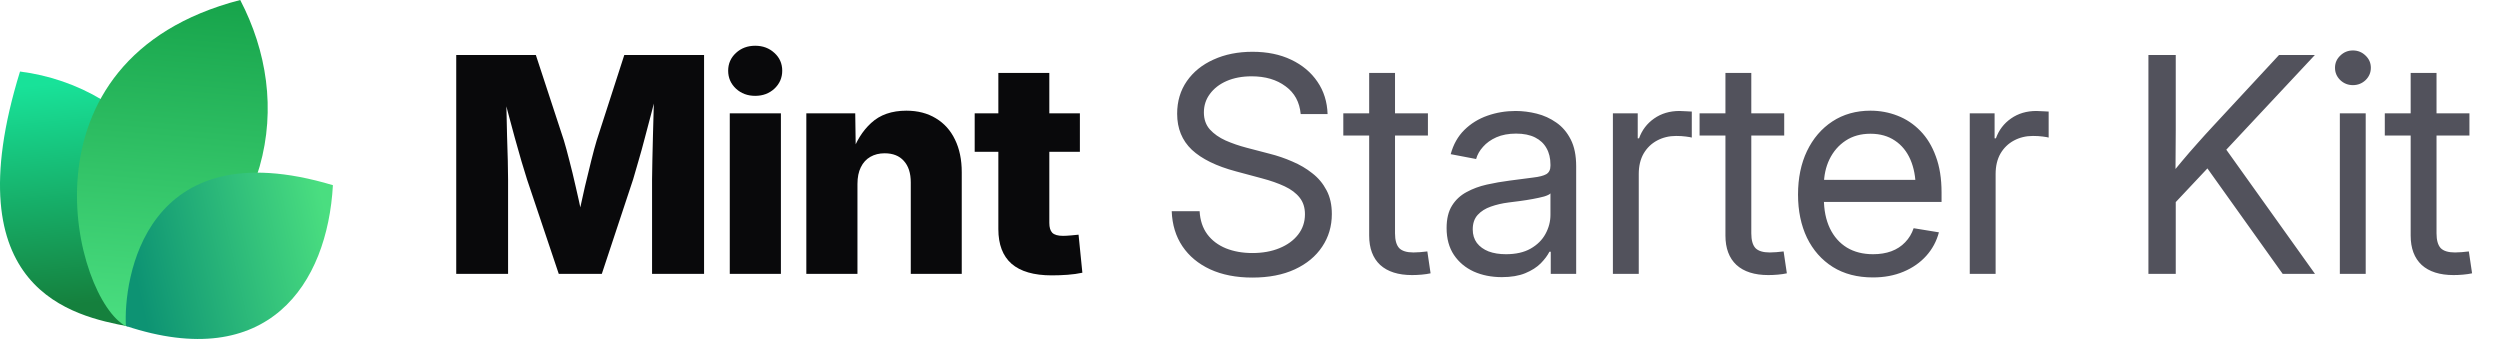
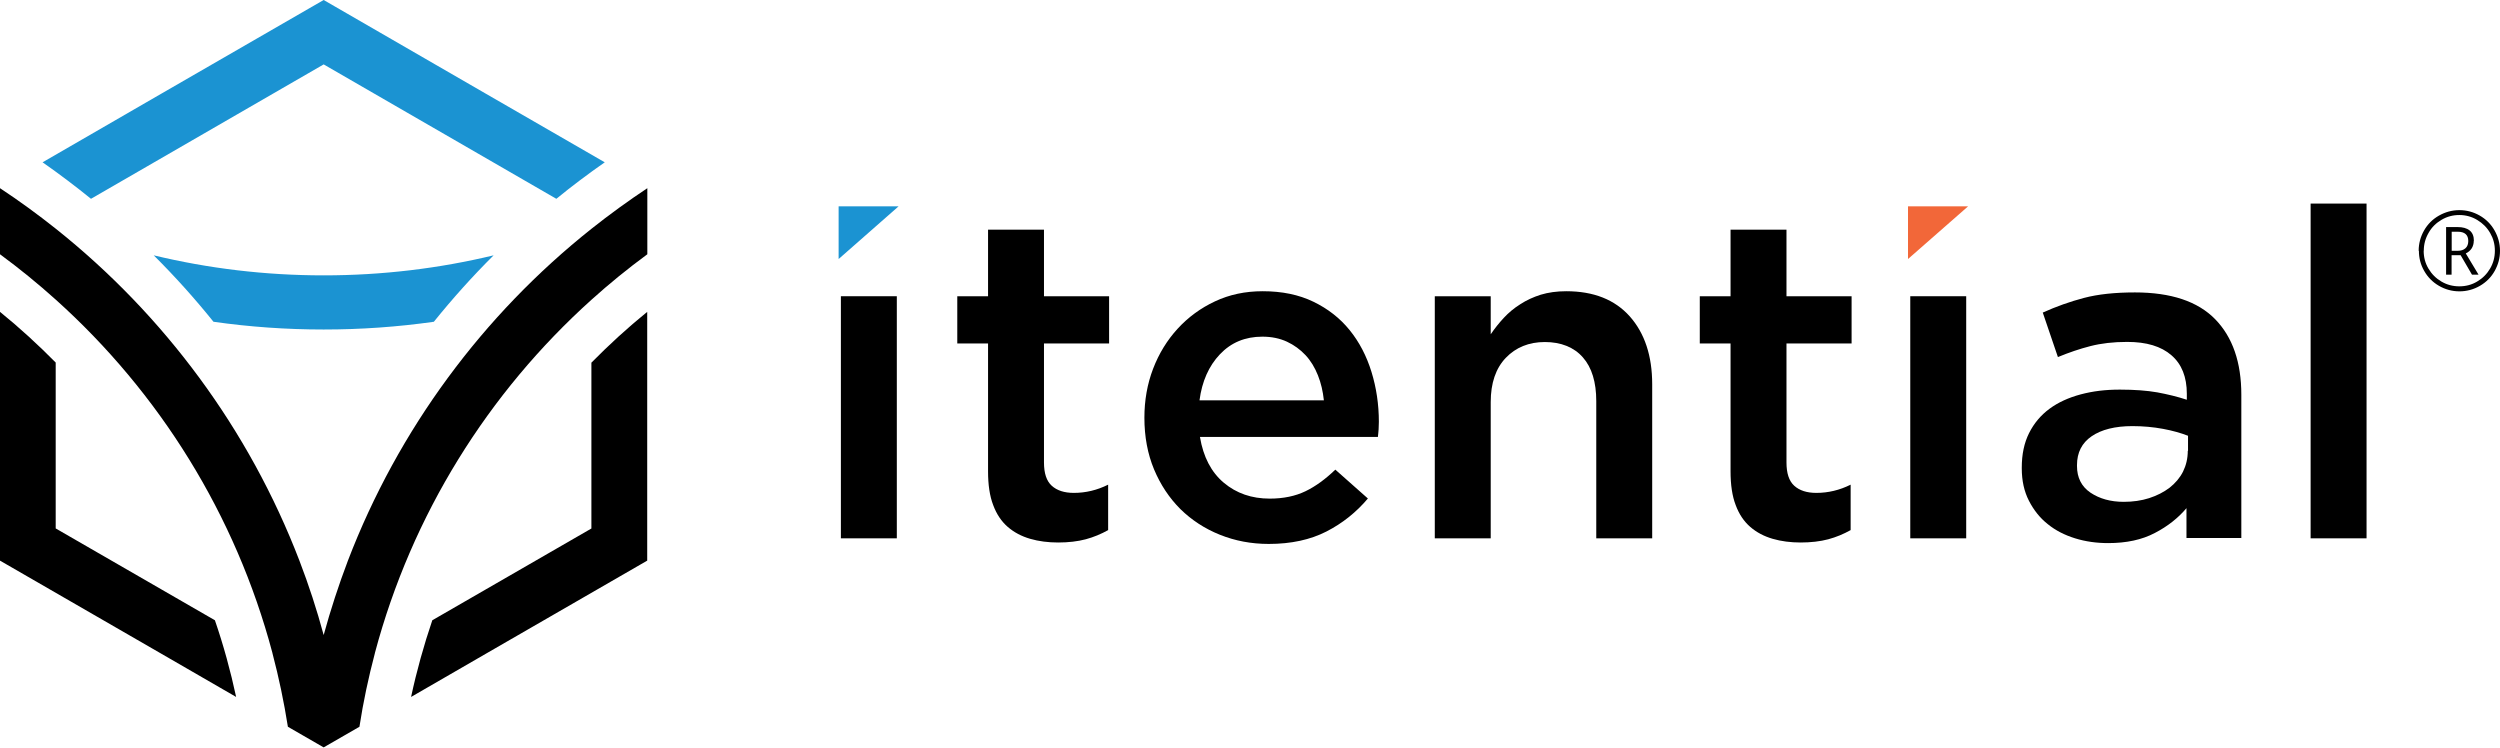
- <svg xmlns="http://www.w3.org/2000/svg" width="177" height="24" viewBox="0 0 177 24" fill="none">
-   <path d="M9.061 23.108C5.268 22.377 -3.391 20.627 1.417 5.064C9.634 6.099 16.973 14.064 9.061 23.108Z" fill="url(#paint0_linear_17557_2020)" />
-   <path d="M8.919 23.094C5.276 21.222 0.784 4.209 17.007 0C20.757 7.193 19.621 16.545 8.919 23.094Z" fill="url(#paint1_linear_17557_2020)" />
-   <path d="M8.914 23.079C8.735 19.882 10.159 9.085 23.57 13.111C23.181 20.123 18.984 26.418 8.914 23.079Z" fill="url(#paint2_linear_17557_2020)" />
-   <path d="M32.301 19.392V3.894H37.938L39.925 9.948C40.036 10.315 40.164 10.787 40.31 11.362C40.462 11.938 40.611 12.552 40.757 13.204C40.91 13.855 41.048 14.483 41.173 15.086C41.305 15.682 41.412 16.192 41.495 16.615H40.695C40.771 16.192 40.871 15.682 40.996 15.086C41.128 14.49 41.267 13.866 41.412 13.214C41.565 12.562 41.714 11.948 41.86 11.373C42.005 10.79 42.133 10.315 42.244 9.948L44.2 3.894H49.848V19.392H46.166V12.704C46.166 12.357 46.173 11.917 46.187 11.383C46.2 10.849 46.214 10.27 46.228 9.646C46.249 9.022 46.266 8.391 46.28 7.753C46.301 7.115 46.311 6.519 46.311 5.964H46.623C46.485 6.561 46.332 7.181 46.166 7.826C45.999 8.471 45.833 9.102 45.666 9.719C45.507 10.336 45.351 10.901 45.198 11.414C45.053 11.928 44.928 12.357 44.824 12.704L42.608 19.392H39.561L37.314 12.704C37.203 12.357 37.072 11.928 36.919 11.414C36.773 10.901 36.614 10.34 36.441 9.729C36.274 9.112 36.104 8.481 35.931 7.836C35.764 7.192 35.608 6.567 35.463 5.964H35.827C35.834 6.512 35.844 7.105 35.858 7.743C35.872 8.374 35.886 9.005 35.9 9.636C35.92 10.26 35.938 10.839 35.952 11.373C35.965 11.907 35.972 12.351 35.972 12.704V19.392H32.301ZM51.668 19.392V8.024H55.288V19.392H51.668ZM53.468 6.786C52.927 6.786 52.473 6.616 52.105 6.276C51.738 5.93 51.554 5.507 51.554 5.007C51.554 4.508 51.738 4.088 52.105 3.749C52.473 3.409 52.927 3.239 53.468 3.239C54.009 3.239 54.463 3.409 54.83 3.749C55.198 4.082 55.382 4.501 55.382 5.007C55.382 5.507 55.198 5.93 54.83 6.276C54.463 6.616 54.009 6.786 53.468 6.786ZM60.708 13.027V19.392H57.088V8.024H60.551L60.593 10.967H60.281C60.593 10.024 61.061 9.268 61.685 8.7C62.309 8.124 63.138 7.836 64.171 7.836C64.975 7.836 65.672 8.017 66.262 8.377C66.851 8.731 67.302 9.234 67.614 9.885C67.933 10.537 68.092 11.307 68.092 12.194V19.392H64.483V12.912C64.483 12.26 64.32 11.754 63.994 11.394C63.675 11.033 63.221 10.853 62.632 10.853C62.25 10.853 61.914 10.936 61.623 11.102C61.332 11.269 61.106 11.515 60.947 11.841C60.787 12.16 60.708 12.555 60.708 13.027ZM76.456 8.024V10.749H69.008V8.024H76.456ZM70.683 5.163H74.292V15.783C74.292 16.102 74.361 16.334 74.5 16.48C74.646 16.625 74.899 16.698 75.259 16.698C75.405 16.698 75.596 16.688 75.831 16.667C76.074 16.646 76.251 16.629 76.362 16.615L76.632 19.309C76.313 19.378 75.963 19.427 75.582 19.455C75.207 19.482 74.836 19.496 74.469 19.496C73.2 19.496 72.25 19.222 71.619 18.674C70.995 18.127 70.683 17.308 70.683 16.22V5.163Z" fill="#09090B" />
-   <path d="M88.667 19.652C87.523 19.652 86.528 19.458 85.682 19.07C84.843 18.681 84.188 18.137 83.716 17.437C83.245 16.736 82.992 15.908 82.957 14.951H84.933C84.968 15.596 85.148 16.14 85.474 16.584C85.8 17.021 86.24 17.354 86.795 17.582C87.35 17.804 87.974 17.915 88.667 17.915C89.388 17.915 90.026 17.801 90.581 17.572C91.143 17.343 91.583 17.024 91.902 16.615C92.228 16.199 92.391 15.717 92.391 15.169C92.391 14.698 92.266 14.306 92.017 13.994C91.767 13.675 91.413 13.408 90.956 13.193C90.498 12.978 89.954 12.787 89.323 12.621L87.502 12.132C86.123 11.765 85.082 11.255 84.382 10.603C83.689 9.944 83.342 9.095 83.342 8.055C83.342 7.174 83.571 6.404 84.028 5.746C84.486 5.087 85.117 4.577 85.921 4.217C86.726 3.849 87.645 3.666 88.678 3.666C89.718 3.666 90.63 3.853 91.413 4.227C92.204 4.602 92.824 5.122 93.275 5.787C93.726 6.446 93.965 7.209 93.993 8.076H92.089C92.013 7.23 91.656 6.574 91.018 6.11C90.387 5.638 89.586 5.403 88.615 5.403C87.95 5.403 87.36 5.513 86.847 5.735C86.341 5.957 85.946 6.262 85.661 6.651C85.377 7.032 85.235 7.469 85.235 7.961C85.235 8.447 85.377 8.849 85.661 9.168C85.946 9.48 86.317 9.74 86.774 9.948C87.232 10.149 87.724 10.319 88.251 10.457L89.884 10.884C90.439 11.023 90.977 11.206 91.496 11.435C92.023 11.657 92.495 11.934 92.911 12.267C93.334 12.593 93.67 12.995 93.92 13.474C94.17 13.945 94.294 14.504 94.294 15.149C94.294 16.015 94.066 16.788 93.608 17.468C93.157 18.148 92.512 18.681 91.673 19.07C90.834 19.458 89.832 19.652 88.667 19.652ZM101.097 8.024V9.594H95.106V8.024H101.097ZM96.937 5.163H98.767V16.521C98.767 17 98.865 17.347 99.059 17.562C99.26 17.77 99.6 17.874 100.078 17.874C100.21 17.874 100.366 17.867 100.546 17.853C100.733 17.832 100.903 17.815 101.056 17.801L101.285 19.351C101.097 19.392 100.886 19.423 100.65 19.444C100.414 19.465 100.189 19.475 99.974 19.475C98.996 19.475 98.244 19.236 97.717 18.758C97.197 18.272 96.937 17.579 96.937 16.677V5.163ZM106.33 19.621C105.595 19.621 104.932 19.489 104.343 19.226C103.754 18.955 103.285 18.564 102.939 18.05C102.592 17.53 102.419 16.896 102.419 16.147C102.419 15.495 102.547 14.965 102.804 14.556C103.06 14.146 103.403 13.828 103.833 13.599C104.263 13.363 104.742 13.186 105.269 13.068C105.796 12.95 106.333 12.857 106.881 12.787C107.574 12.69 108.132 12.617 108.555 12.569C108.978 12.52 109.287 12.441 109.481 12.33C109.675 12.212 109.772 12.014 109.772 11.737V11.654C109.772 11.203 109.679 10.815 109.492 10.489C109.311 10.163 109.041 9.91 108.68 9.729C108.32 9.549 107.872 9.459 107.338 9.459C106.805 9.459 106.34 9.546 105.945 9.719C105.556 9.892 105.241 10.118 104.998 10.395C104.755 10.665 104.593 10.953 104.509 11.258L102.71 10.915C102.897 10.222 103.22 9.65 103.677 9.199C104.135 8.748 104.679 8.412 105.31 8.19C105.941 7.968 106.607 7.857 107.307 7.857C107.8 7.857 108.295 7.92 108.795 8.044C109.301 8.169 109.765 8.381 110.188 8.679C110.611 8.97 110.951 9.369 111.208 9.875C111.464 10.374 111.593 11.005 111.593 11.768V19.392H109.793V17.822H109.7C109.568 18.085 109.363 18.359 109.086 18.643C108.809 18.921 108.444 19.153 107.994 19.34C107.543 19.527 106.988 19.621 106.33 19.621ZM106.621 17.998C107.321 17.998 107.904 17.867 108.368 17.603C108.84 17.333 109.19 16.986 109.419 16.563C109.654 16.133 109.772 15.682 109.772 15.211V13.692C109.703 13.769 109.554 13.841 109.325 13.911C109.096 13.973 108.829 14.032 108.524 14.088C108.226 14.143 107.921 14.192 107.609 14.233C107.304 14.275 107.033 14.309 106.798 14.337C106.354 14.393 105.938 14.49 105.549 14.628C105.168 14.76 104.86 14.954 104.624 15.211C104.388 15.467 104.27 15.811 104.27 16.241C104.27 16.615 104.367 16.934 104.561 17.198C104.762 17.461 105.04 17.662 105.393 17.801C105.747 17.933 106.156 17.998 106.621 17.998ZM114.193 19.392V8.024H115.951V9.792H116.045C116.253 9.209 116.61 8.741 117.116 8.388C117.622 8.034 118.219 7.857 118.905 7.857C119.058 7.857 119.217 7.864 119.384 7.878C119.55 7.885 119.682 7.892 119.779 7.899V9.74C119.716 9.719 119.578 9.695 119.363 9.667C119.155 9.639 118.922 9.625 118.666 9.625C118.174 9.625 117.726 9.733 117.324 9.948C116.922 10.163 116.603 10.471 116.367 10.874C116.138 11.276 116.024 11.758 116.024 12.319V19.392H114.193ZM126.322 8.024V9.594H120.33V8.024H126.322ZM122.161 5.163H123.992V16.521C123.992 17 124.089 17.347 124.283 17.562C124.484 17.77 124.824 17.874 125.302 17.874C125.434 17.874 125.59 17.867 125.77 17.853C125.958 17.832 126.127 17.815 126.28 17.801L126.509 19.351C126.322 19.392 126.11 19.423 125.874 19.444C125.639 19.465 125.413 19.475 125.198 19.475C124.221 19.475 123.468 19.236 122.941 18.758C122.421 18.272 122.161 17.579 122.161 16.677V5.163ZM132.604 19.642C131.502 19.642 130.555 19.396 129.765 18.903C128.974 18.404 128.364 17.714 127.934 16.834C127.511 15.946 127.3 14.927 127.3 13.775C127.3 12.611 127.511 11.584 127.934 10.697C128.364 9.802 128.964 9.102 129.734 8.596C130.51 8.089 131.408 7.836 132.428 7.836C133.1 7.836 133.738 7.954 134.341 8.19C134.952 8.426 135.489 8.783 135.954 9.261C136.425 9.74 136.793 10.343 137.056 11.071C137.327 11.792 137.462 12.645 137.462 13.63V14.296H128.433V12.735H136.463L135.631 13.297C135.631 12.541 135.506 11.876 135.257 11.3C135.007 10.725 134.643 10.277 134.165 9.958C133.686 9.632 133.107 9.469 132.428 9.469C131.748 9.469 131.162 9.632 130.67 9.958C130.177 10.284 129.796 10.725 129.526 11.279C129.262 11.827 129.13 12.441 129.13 13.12V14.046C129.13 14.864 129.273 15.572 129.557 16.168C129.841 16.757 130.243 17.211 130.763 17.53C131.283 17.842 131.901 17.998 132.615 17.998C133.093 17.998 133.523 17.929 133.905 17.79C134.293 17.645 134.619 17.433 134.882 17.156C135.153 16.879 135.354 16.546 135.486 16.157L137.275 16.449C137.108 17.08 136.81 17.634 136.38 18.113C135.95 18.591 135.413 18.966 134.768 19.236C134.123 19.507 133.402 19.642 132.604 19.642ZM139.459 19.392V8.024H141.217V9.792H141.311C141.519 9.209 141.876 8.741 142.382 8.388C142.888 8.034 143.485 7.857 144.171 7.857C144.324 7.857 144.483 7.864 144.649 7.878C144.816 7.885 144.948 7.892 145.045 7.899V9.74C144.982 9.719 144.844 9.695 144.629 9.667C144.421 9.639 144.188 9.625 143.932 9.625C143.439 9.625 142.992 9.733 142.59 9.948C142.188 10.163 141.869 10.471 141.633 10.874C141.404 11.276 141.29 11.758 141.29 12.319V19.392H139.459ZM153.429 14.961V12.715C153.783 12.257 154.136 11.82 154.49 11.404C154.844 10.981 155.204 10.565 155.572 10.156C155.939 9.74 156.314 9.327 156.695 8.918L161.355 3.894H163.893L157.277 10.967H157.184L153.429 14.961ZM152.108 19.392V3.894H154.043V9.241L154.022 12.559L154.043 13.505V19.392H152.108ZM161.615 19.392L155.967 11.477L157.173 9.969L163.903 19.392H161.615ZM165.661 19.392V8.024H167.492V19.392H165.661ZM166.587 6.027C166.24 6.027 165.942 5.909 165.692 5.673C165.443 5.43 165.318 5.139 165.318 4.799C165.318 4.459 165.443 4.172 165.692 3.936C165.942 3.693 166.24 3.572 166.587 3.572C166.934 3.572 167.232 3.693 167.482 3.936C167.731 4.172 167.856 4.459 167.856 4.799C167.856 5.139 167.731 5.43 167.482 5.673C167.232 5.909 166.934 6.027 166.587 6.027ZM174.836 8.024V9.594H168.844V8.024H174.836ZM170.675 5.163H172.506V16.521C172.506 17 172.603 17.347 172.797 17.562C172.998 17.77 173.338 17.874 173.816 17.874C173.948 17.874 174.104 17.867 174.284 17.853C174.472 17.832 174.641 17.815 174.794 17.801L175.023 19.351C174.836 19.392 174.624 19.423 174.388 19.444C174.153 19.465 173.927 19.475 173.712 19.475C172.735 19.475 171.982 19.236 171.455 18.758C170.935 18.272 170.675 17.579 170.675 16.677V5.163Z" fill="#52525C" />
+ <svg xmlns="http://www.w3.org/2000/svg" id="Layer_1" data-name="Layer 1" viewBox="0 0 209.63 62.67">
  <defs>
-     <linearGradient id="paint0_linear_17557_2020" x1="3.776" y1="5.916" x2="5.232" y2="21.559" gradientUnits="userSpaceOnUse">
-       <stop stop-color="#18E299" />
-       <stop offset="1" stop-color="#15803D" />
-     </linearGradient>
-     <linearGradient id="paint1_linear_17557_2020" x1="12.171" y1="-0.718" x2="10.19" y2="22.983" gradientUnits="userSpaceOnUse">
-       <stop stop-color="#16A34A" />
-       <stop offset="1" stop-color="#4ADE80" />
-     </linearGradient>
-     <linearGradient id="paint2_linear_17557_2020" x1="23.133" y1="15.353" x2="9.338" y2="18.52" gradientUnits="userSpaceOnUse">
-       <stop stop-color="#4ADE80" />
-       <stop offset="1" stop-color="#0D9373" />
-     </linearGradient>
+     <style>
+       .cls-1 {
+         fill: #f26739;
+       }
+ 
+       .cls-1, .cls-2, .cls-3 {
+         fill-rule: evenodd;
+       }
+ 
+       .cls-1, .cls-2, .cls-3, .cls-4 {
+         stroke-width: 0px;
+       }
+ 
+       .cls-2, .cls-4 {
+         fill: #000;
+       }
+ 
+       .cls-3 {
+         fill: #1b93d2;
+       }
+     </style>
  </defs>
+   <polygon class="cls-1" points="165.03 17.3 159.99 17.3 159.99 21.72 165.03 17.3 165.03 17.3" />
+   <path class="cls-2" d="M87.54,28.8h5.46v-3.96h-5.46v-5.58h-4.69v5.58h-2.58v3.96h2.58v10.72c0,1.13.14,2.08.43,2.83.28.76.69,1.37,1.22,1.83.53.46,1.16.79,1.88,1,.72.21,1.51.31,2.35.31s1.64-.09,2.31-.27c.67-.18,1.29-.44,1.88-.77v-3.81c-.92.46-1.88.69-2.88.69-.79,0-1.41-.2-1.85-.6-.44-.4-.65-1.05-.65-1.95v-9.99h0Z" />
+   <path class="cls-2" d="M100.58,33.57c.21-1.59.78-2.88,1.71-3.86.94-.99,2.12-1.48,3.56-1.48.77,0,1.45.14,2.06.42.6.28,1.12.66,1.56,1.13.44.47.78,1.04,1.04,1.69.26.65.42,1.35.5,2.1h-10.42ZM100.62,36.64h14.92c.03-.23.04-.45.06-.65.01-.21.02-.41.02-.62,0-1.46-.21-2.86-.62-4.19-.41-1.33-1.02-2.5-1.83-3.5-.81-1-1.82-1.79-3.04-2.38-1.22-.59-2.63-.88-4.25-.88-1.46,0-2.79.28-4,.85-1.2.56-2.25,1.33-3.13,2.29-.88.96-1.57,2.08-2.06,3.36-.49,1.28-.73,2.65-.73,4.11,0,1.59.27,3.03.81,4.33.54,1.29,1.28,2.4,2.21,3.33.94.92,2.04,1.64,3.31,2.15,1.27.51,2.63.77,4.1.77,1.87,0,3.48-.35,4.83-1.04,1.35-.69,2.51-1.62,3.48-2.77l-2.73-2.42c-.82.79-1.65,1.4-2.5,1.81-.85.41-1.85.62-3,.62-1.51,0-2.79-.44-3.85-1.33-1.05-.88-1.72-2.16-2-3.83h0Z" />
+   <path class="cls-2" d="M125,33.71c0-1.58.42-2.82,1.26-3.7.84-.88,1.94-1.33,3.28-1.33s2.44.43,3.19,1.29c.75.85,1.12,2.08,1.12,3.66v11.51h4.69v-12.92c0-2.38-.63-4.28-1.88-5.69-1.26-1.41-3.03-2.11-5.33-2.11-.79,0-1.5.1-2.13.29-.63.2-1.2.46-1.72.8-.53.33-.99.72-1.38,1.14-.4.43-.76.88-1.1,1.38v-3.19h-4.69v20.3h4.69v-11.43h0Z" />
+   <path class="cls-2" d="M149.8,28.8h5.46v-3.96h-5.46v-5.58h-4.69v5.58h-2.58v3.96h2.58v10.72c0,1.13.14,2.08.43,2.83.28.76.69,1.37,1.22,1.83.53.46,1.16.79,1.88,1,.72.21,1.51.31,2.35.31s1.64-.09,2.31-.27c.67-.18,1.29-.44,1.88-.77v-3.81c-.92.46-1.88.69-2.88.69-.79,0-1.41-.2-1.85-.6-.44-.4-.65-1.05-.65-1.95v-9.99h0Z" />
+   <polygon class="cls-2" points="164.87 45.14 164.87 24.84 160.18 24.84 160.18 45.14 164.87 45.14 164.87 45.14" />
+   <path class="cls-2" d="M183.45,37.8c0,.64-.14,1.22-.4,1.75-.27.53-.65.97-1.13,1.35-.49.37-1.06.66-1.71.87-.65.21-1.37.31-2.13.31-1.1,0-2.03-.26-2.79-.77-.75-.51-1.13-1.26-1.13-2.23v-.08c0-1.05.41-1.86,1.23-2.42.82-.56,1.96-.85,3.42-.85.9,0,1.75.08,2.56.23.81.15,1.51.35,2.1.58v1.27h0ZM187.94,45.14v-12.04c0-2.72-.73-4.83-2.19-6.33-1.46-1.5-3.71-2.25-6.73-2.25-1.67,0-3.09.15-4.27.46-1.18.31-2.33.72-3.46,1.23l1.27,3.73c.92-.38,1.83-.69,2.73-.92.9-.23,1.92-.35,3.08-.35,1.62,0,2.85.37,3.71,1.12.86.74,1.29,1.82,1.29,3.23v.5c-.79-.26-1.62-.46-2.48-.62-.86-.15-1.9-.23-3.13-.23s-2.27.13-3.29.4c-1.01.27-1.89.67-2.62,1.21-.73.54-1.3,1.22-1.71,2.04-.41.82-.61,1.78-.61,2.88v.08c0,1.03.2,1.93.6,2.71.4.78.92,1.44,1.58,1.96.65.53,1.42.92,2.29,1.19.87.27,1.8.4,2.77.4,1.54,0,2.84-.28,3.92-.85,1.08-.56,1.96-1.26,2.65-2.08v2.5h4.61Z" />
+   <polygon class="cls-2" points="198.44 45.14 198.44 17.07 193.75 17.07 193.75 45.14 198.44 45.14 198.44 45.14" />
+   <polygon class="cls-2" points="75.2 45.14 75.2 24.84 70.51 24.84 70.51 45.14 75.2 45.14 75.2 45.14" />
+   <g>
+     <polygon class="cls-3" points="75.35 17.3 70.32 17.3 70.32 21.72 75.35 17.3 75.35 17.3" />
+     <path class="cls-3" d="M27.14,23.09c-4.91,0-9.68-.58-14.25-1.68,1.77,1.76,3.44,3.62,5.01,5.57,3.02.43,6.1.65,9.24.65s6.22-.22,9.24-.65c1.57-1.95,3.24-3.81,5.01-5.57-4.57,1.1-9.34,1.68-14.25,1.68h0ZM13.57,7.83L3.57,13.61c1.39.97,2.74,1.99,4.06,3.06L27.14,5.4l19.51,11.27c1.31-1.07,2.67-2.09,4.06-3.06l-10-5.77L27.14,0l-13.57,7.83h0Z" />
+     <path class="cls-2" d="M49.6,44.31l-13.35,7.7c-.71,2.09-1.31,4.24-1.78,6.43l6.23-3.6,13.57-7.83v-20.86c-1.64,1.33-3.2,2.76-4.68,4.26v13.9h0ZM49.6,25.13c-8.66,7.79-15.07,18.02-18.16,29.61,0,.02,0,.03-.01.05-.53,2.01-.97,4.06-1.29,6.15l-1.3.75-1.7.98-1.7-.98-1.3-.75c-.33-2.09-.76-4.14-1.29-6.15,0-.02,0-.03-.01-.05-3.08-11.59-9.5-21.83-18.16-29.61-1.49-1.34-3.06-2.62-4.68-3.81v-5.54c1.61,1.06,3.17,2.2,4.68,3.4,9.08,7.23,16.2,16.82,20.43,27.84.78,2.03,1.46,4.11,2.03,6.23.58-2.12,1.26-4.2,2.03-6.23,4.22-11.02,11.34-20.62,20.43-27.84,1.51-1.2,3.07-2.33,4.68-3.4v5.54c-1.62,1.19-3.18,2.46-4.68,3.81h0ZM4.68,30.41c-1.48-1.5-3.04-2.93-4.68-4.26v20.86l13.57,7.83,6.23,3.6c-.47-2.19-1.06-4.34-1.78-6.43l-13.35-7.7v-13.9h0Z" />
+   </g>
+   <path class="cls-4" d="M205.57,21.03h.51c.28,0,.49-.07.65-.21.16-.14.24-.35.24-.61,0-.52-.3-.78-.89-.78h-.5v1.6h0ZM207.43,20.19c0,.24-.06.45-.17.63-.12.18-.28.33-.5.43l1.07,1.78h-.55l-.95-1.63h-.76v1.63h-.46v-3.99h.96c.43,0,.77.09,1.01.28.24.19.36.48.36.87h0ZM203.23,21.03c0,.54.13,1.04.4,1.49.27.46.63.82,1.09,1.09.46.27.96.4,1.5.4s1.04-.13,1.49-.4c.46-.27.82-.63,1.09-1.09.27-.46.4-.96.4-1.5s-.13-1.02-.39-1.47c-.26-.46-.62-.82-1.08-1.1-.46-.28-.97-.42-1.51-.42s-1.03.13-1.49.4c-.46.27-.83.63-1.09,1.1-.27.47-.4.96-.4,1.49h0ZM202.81,21.03c0-.6.15-1.17.45-1.7.3-.53.72-.95,1.25-1.25.53-.3,1.1-.46,1.71-.46s1.17.15,1.7.45c.53.3.95.72,1.25,1.25s.46,1.1.46,1.71-.15,1.15-.44,1.68c-.29.52-.7.94-1.23,1.25-.53.31-1.11.47-1.73.47s-1.2-.16-1.73-.47c-.53-.31-.94-.73-1.23-1.25-.3-.52-.44-1.08-.44-1.68h0Z" />
</svg>
